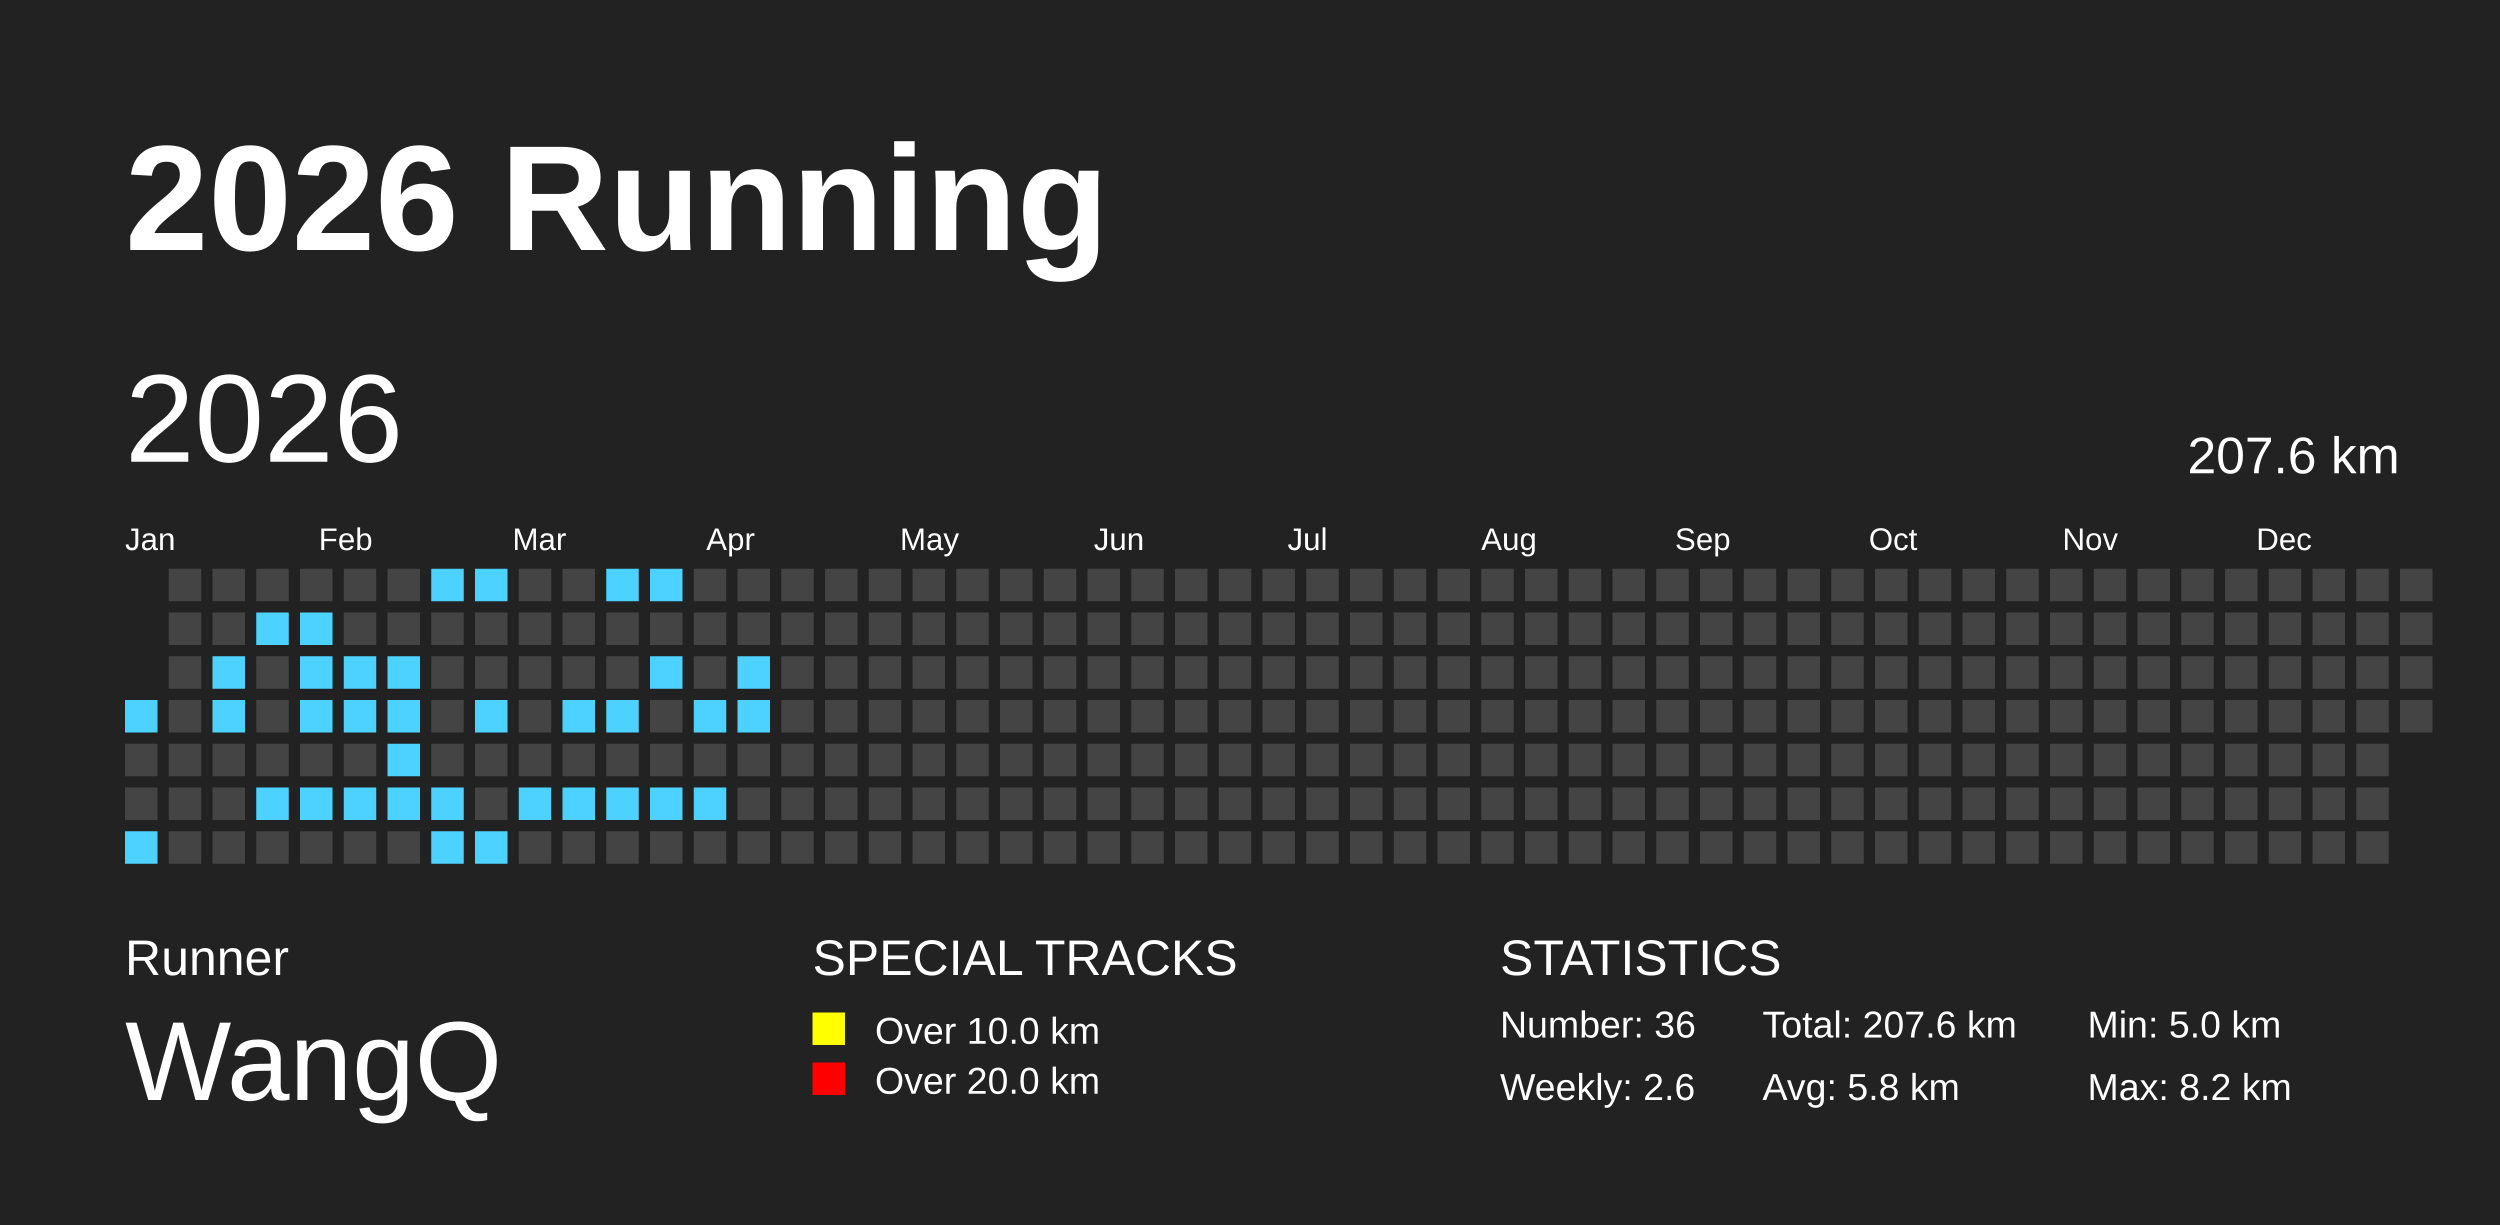
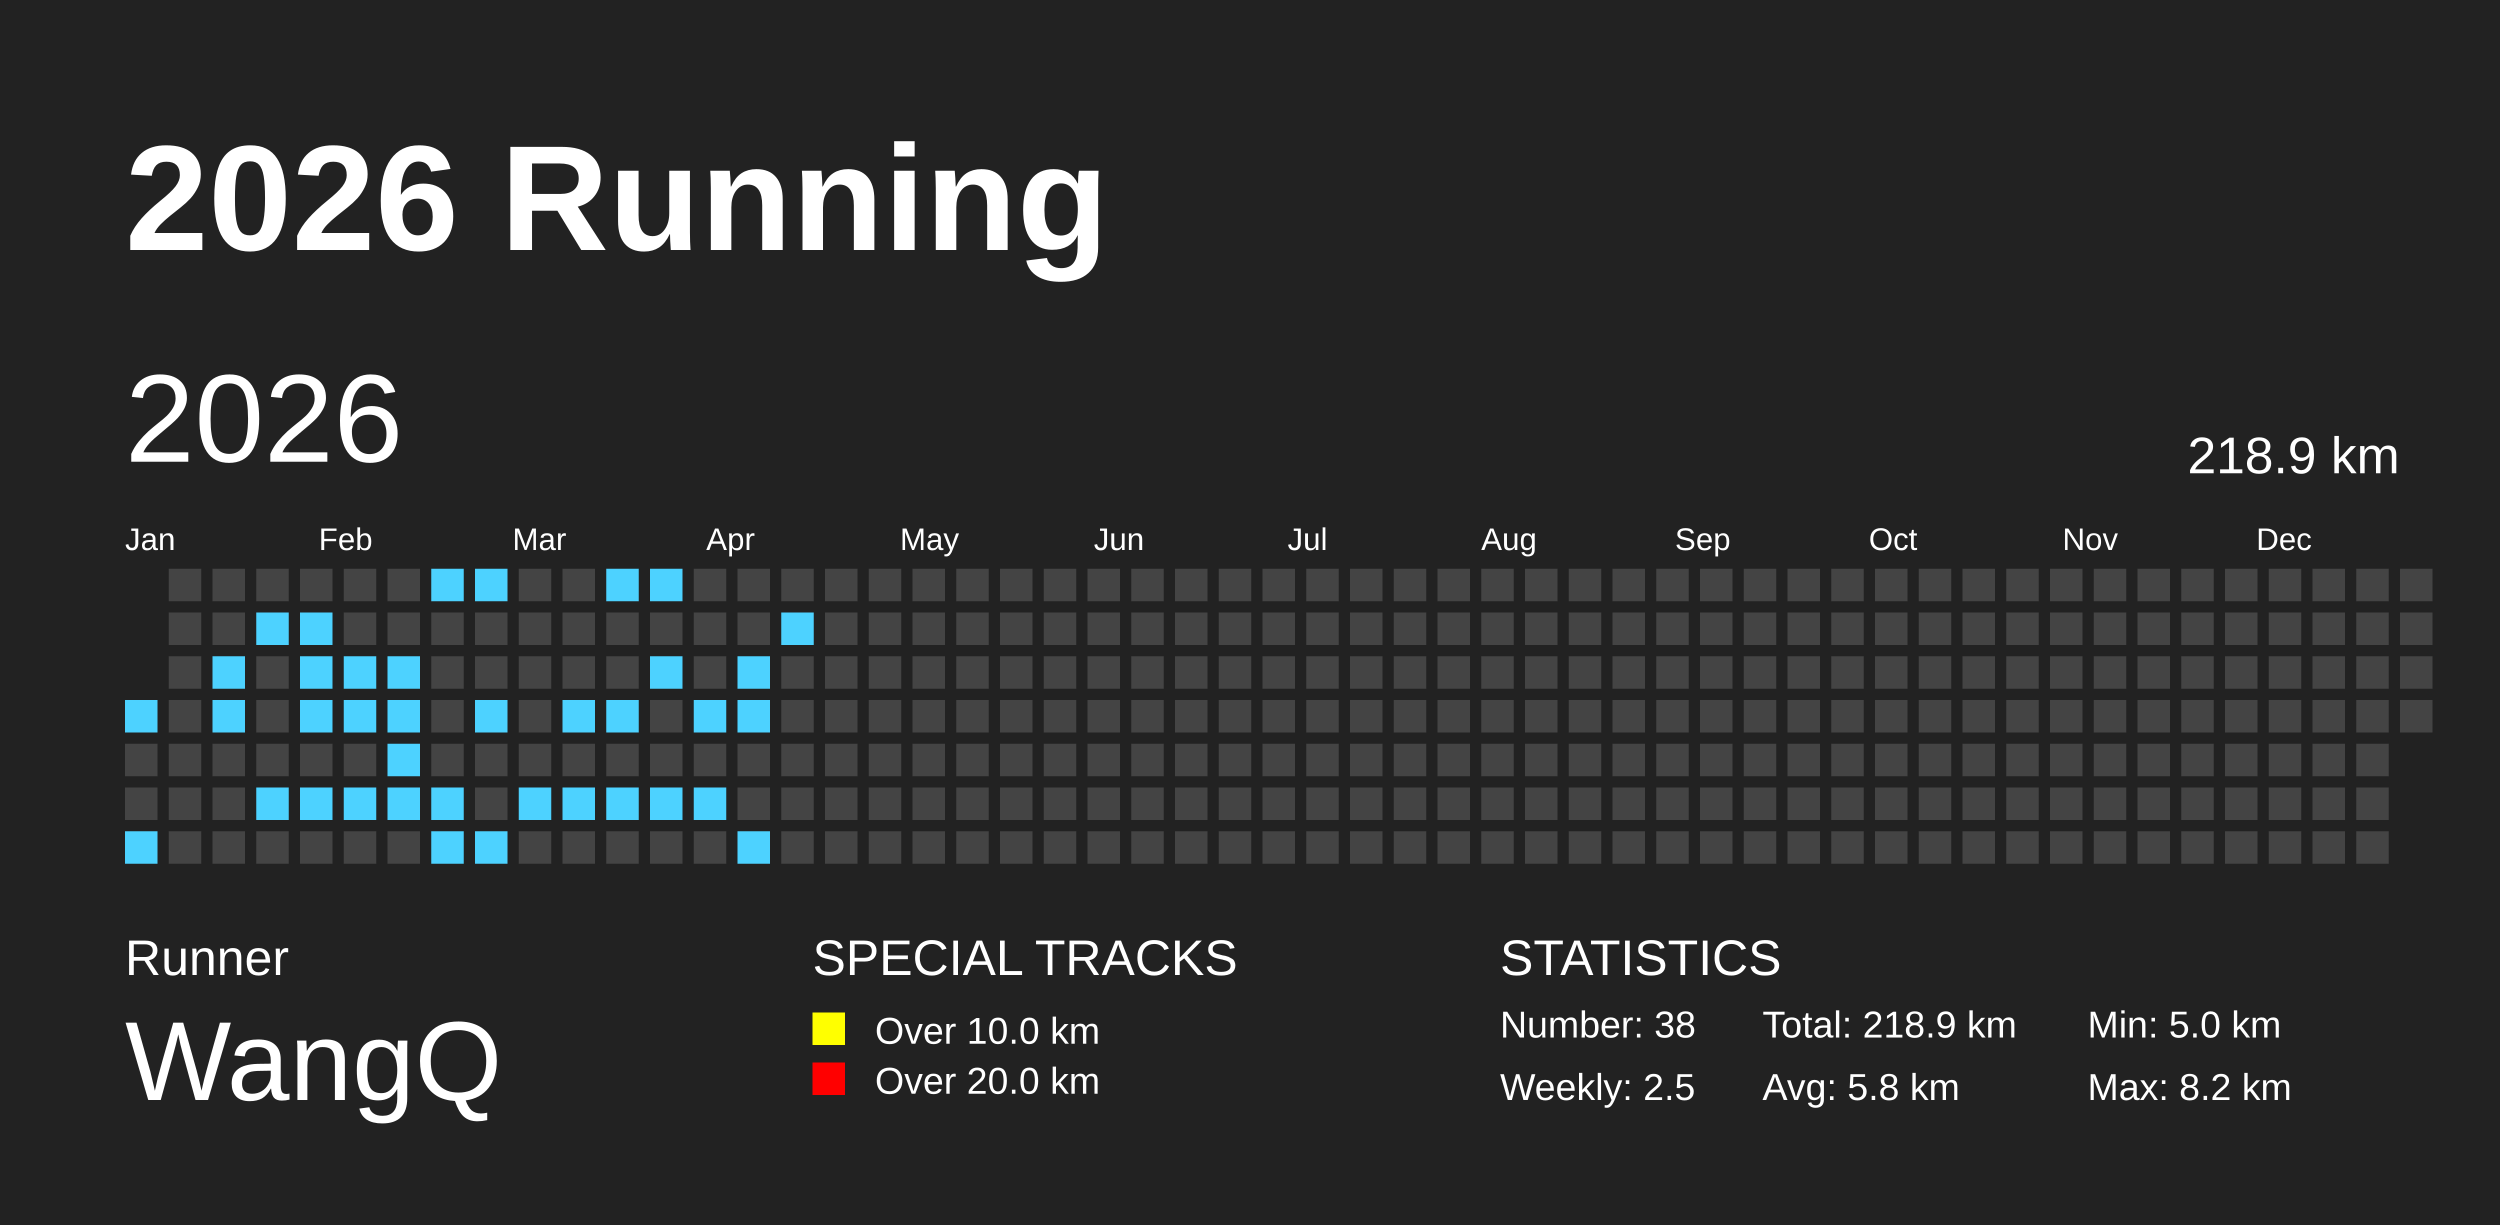
<svg xmlns="http://www.w3.org/2000/svg" baseProfile="full" height="98mm" version="1.1" viewBox="0,0,200,98" width="200mm">
  <defs />
  <rect fill="#222222" height="98" width="200" x="0" y="0" />
  <text fill="#FFFFFF" style="font-size:12px; font-family:Arial; font-weight:bold;" x="10" y="20">2026 Running</text>
  <text fill="#FFFFFF" style="font-size:4px; font-family:Arial" x="10" y="78">Runner</text>
  <text fill="#FFFFFF" style="font-size:9px; font-family:Arial" x="10" y="88">WangQ</text>
  <text fill="#FFFFFF" style="font-size:4px; font-family:Arial" x="65" y="78">SPECIAL TRACKS</text>
  <rect fill="yellow" height="2.6" width="2.6" x="65" y="81" />
  <text fill="#FFFFFF" style="font-size:3px; font-family:Arial" x="70" y="83.5">Over 10.0 km</text>
  <rect fill="red" height="2.6" width="2.6" x="65" y="85" />
  <text fill="#FFFFFF" style="font-size:3px; font-family:Arial" x="70" y="87.5">Over 20.0 km</text>
  <text fill="#FFFFFF" style="font-size:4px; font-family:Arial" x="120" y="78">STATISTICS</text>
-   <text fill="#FFFFFF" style="font-size:3px; font-family:Arial" x="120" y="83">Number: 36</text>
-   <text fill="#FFFFFF" style="font-size:3px; font-family:Arial" x="120" y="88">Weekly: 2.6</text>
-   <text fill="#FFFFFF" style="font-size:3px; font-family:Arial" x="141" y="83">Total: 207.6 km</text>
+   <text fill="#FFFFFF" style="font-size:3px; font-family:Arial" x="120" y="83">Number: 38</text>
+   <text fill="#FFFFFF" style="font-size:3px; font-family:Arial" x="120" y="88">Weekly: 2.5</text>
+   <text fill="#FFFFFF" style="font-size:3px; font-family:Arial" x="141" y="83">Total: 218.9 km</text>
  <text fill="#FFFFFF" style="font-size:3px; font-family:Arial" x="141" y="88">Avg: 5.8 km</text>
  <text fill="#FFFFFF" style="font-size:3px; font-family:Arial" x="167" y="83">Min: 5.0 km</text>
  <text fill="#FFFFFF" style="font-size:3px; font-family:Arial" x="167" y="88">Max: 8.2 km</text>
  <text dominant-baseline="hanging" fill="#FFFFFF" style="font-size:10.0px; font-family:Arial;" x="10" y="30">2026</text>
-   <text dominant-baseline="hanging" fill="#FFFFFF" style="font-size:4.125px; font-family:Arial;" x="175" y="35">207.6 km</text>
+   <text dominant-baseline="hanging" fill="#FFFFFF" style="font-size:4.125px; font-family:Arial;" x="175" y="35">218.9 km</text>
  <text fill="#FFFFFF" style="font-size:2.5px; font-family:Arial" x="10.0" y="44">Jan</text>
  <text fill="#FFFFFF" style="font-size:2.5px; font-family:Arial" x="25.5" y="44">Feb</text>
  <text fill="#FFFFFF" style="font-size:2.5px; font-family:Arial" x="41.0" y="44">Mar</text>
  <text fill="#FFFFFF" style="font-size:2.5px; font-family:Arial" x="56.5" y="44">Apr</text>
  <text fill="#FFFFFF" style="font-size:2.5px; font-family:Arial" x="72.0" y="44">May</text>
  <text fill="#FFFFFF" style="font-size:2.5px; font-family:Arial" x="87.5" y="44">Jun</text>
  <text fill="#FFFFFF" style="font-size:2.5px; font-family:Arial" x="103.0" y="44">Jul</text>
  <text fill="#FFFFFF" style="font-size:2.5px; font-family:Arial" x="118.5" y="44">Aug</text>
  <text fill="#FFFFFF" style="font-size:2.5px; font-family:Arial" x="134.0" y="44">Sep</text>
  <text fill="#FFFFFF" style="font-size:2.5px; font-family:Arial" x="149.5" y="44">Oct</text>
  <text fill="#FFFFFF" style="font-size:2.5px; font-family:Arial" x="165.0" y="44">Nov</text>
  <text fill="#FFFFFF" style="font-size:2.5px; font-family:Arial" x="180.5" y="44">Dec</text>
  <rect fill="#4DD2FF" height="2.6" width="2.6" x="10.0" y="56.0" />
  <rect fill="#444444" height="2.6" width="2.6" x="10.0" y="59.5" />
  <rect fill="#444444" height="2.6" width="2.6" x="10.0" y="63.0" />
  <rect fill="#4DD2FF" height="2.6" width="2.6" x="10.0" y="66.5" />
  <rect fill="#444444" height="2.6" width="2.6" x="13.5" y="45.5" />
  <rect fill="#444444" height="2.6" width="2.6" x="13.5" y="49.0" />
  <rect fill="#444444" height="2.6" width="2.6" x="13.5" y="52.5" />
  <rect fill="#444444" height="2.6" width="2.6" x="13.5" y="56.0" />
  <rect fill="#444444" height="2.6" width="2.6" x="13.5" y="59.5" />
  <rect fill="#444444" height="2.6" width="2.6" x="13.5" y="63.0" />
  <rect fill="#444444" height="2.6" width="2.6" x="13.5" y="66.5" />
  <rect fill="#444444" height="2.6" width="2.6" x="17.0" y="45.5" />
  <rect fill="#444444" height="2.6" width="2.6" x="17.0" y="49.0" />
  <rect fill="#4DD2FF" height="2.6" width="2.6" x="17.0" y="52.5" />
  <rect fill="#4DD2FF" height="2.6" width="2.6" x="17.0" y="56.0" />
  <rect fill="#444444" height="2.6" width="2.6" x="17.0" y="59.5" />
  <rect fill="#444444" height="2.6" width="2.6" x="17.0" y="63.0" />
  <rect fill="#444444" height="2.6" width="2.6" x="17.0" y="66.5" />
  <rect fill="#444444" height="2.6" width="2.6" x="20.5" y="45.5" />
  <rect fill="#4DD2FF" height="2.6" width="2.6" x="20.5" y="49.0" />
  <rect fill="#444444" height="2.6" width="2.6" x="20.5" y="52.5" />
  <rect fill="#444444" height="2.6" width="2.6" x="20.5" y="56.0" />
  <rect fill="#444444" height="2.6" width="2.6" x="20.5" y="59.5" />
  <rect fill="#4DD2FF" height="2.6" width="2.6" x="20.5" y="63.0" />
  <rect fill="#444444" height="2.6" width="2.6" x="20.5" y="66.5" />
  <rect fill="#444444" height="2.6" width="2.6" x="24.0" y="45.5" />
  <rect fill="#4DD2FF" height="2.6" width="2.6" x="24.0" y="49.0" />
  <rect fill="#4DD2FF" height="2.6" width="2.6" x="24.0" y="52.5" />
  <rect fill="#4DD2FF" height="2.6" width="2.6" x="24.0" y="56.0" />
  <rect fill="#444444" height="2.6" width="2.6" x="24.0" y="59.5" />
  <rect fill="#4DD2FF" height="2.6" width="2.6" x="24.0" y="63.0" />
  <rect fill="#444444" height="2.6" width="2.6" x="24.0" y="66.5" />
  <rect fill="#444444" height="2.6" width="2.6" x="27.5" y="45.5" />
  <rect fill="#444444" height="2.6" width="2.6" x="27.5" y="49.0" />
  <rect fill="#4DD2FF" height="2.6" width="2.6" x="27.5" y="52.5" />
  <rect fill="#4DD2FF" height="2.6" width="2.6" x="27.5" y="56.0" />
  <rect fill="#444444" height="2.6" width="2.6" x="27.5" y="59.5" />
  <rect fill="#4DD2FF" height="2.6" width="2.6" x="27.5" y="63.0" />
  <rect fill="#444444" height="2.6" width="2.6" x="27.5" y="66.5" />
  <rect fill="#444444" height="2.6" width="2.6" x="31.0" y="45.5" />
  <rect fill="#444444" height="2.6" width="2.6" x="31.0" y="49.0" />
  <rect fill="#4DD2FF" height="2.6" width="2.6" x="31.0" y="52.5" />
  <rect fill="#4DD2FF" height="2.6" width="2.6" x="31.0" y="56.0" />
  <rect fill="#4DD2FF" height="2.6" width="2.6" x="31.0" y="59.5" />
  <rect fill="#4DD2FF" height="2.6" width="2.6" x="31.0" y="63.0" />
  <rect fill="#444444" height="2.6" width="2.6" x="31.0" y="66.5" />
  <rect fill="#4DD2FF" height="2.6" width="2.6" x="34.5" y="45.5" />
  <rect fill="#444444" height="2.6" width="2.6" x="34.5" y="49.0" />
  <rect fill="#444444" height="2.6" width="2.6" x="34.5" y="52.5" />
  <rect fill="#444444" height="2.6" width="2.6" x="34.5" y="56.0" />
  <rect fill="#444444" height="2.6" width="2.6" x="34.5" y="59.5" />
  <rect fill="#4DD2FF" height="2.6" width="2.6" x="34.5" y="63.0" />
  <rect fill="#4DD2FF" height="2.6" width="2.6" x="34.5" y="66.5" />
  <rect fill="#4DD2FF" height="2.6" width="2.6" x="38.0" y="45.5" />
  <rect fill="#444444" height="2.6" width="2.6" x="38.0" y="49.0" />
  <rect fill="#444444" height="2.6" width="2.6" x="38.0" y="52.5" />
  <rect fill="#4DD2FF" height="2.6" width="2.6" x="38.0" y="56.0" />
  <rect fill="#444444" height="2.6" width="2.6" x="38.0" y="59.5" />
  <rect fill="#444444" height="2.6" width="2.6" x="38.0" y="63.0" />
  <rect fill="#4DD2FF" height="2.6" width="2.6" x="38.0" y="66.5" />
  <rect fill="#444444" height="2.6" width="2.6" x="41.5" y="45.5" />
  <rect fill="#444444" height="2.6" width="2.6" x="41.5" y="49.0" />
  <rect fill="#444444" height="2.6" width="2.6" x="41.5" y="52.5" />
  <rect fill="#444444" height="2.6" width="2.6" x="41.5" y="56.0" />
  <rect fill="#444444" height="2.6" width="2.6" x="41.5" y="59.5" />
  <rect fill="#4DD2FF" height="2.6" width="2.6" x="41.5" y="63.0" />
  <rect fill="#444444" height="2.6" width="2.6" x="41.5" y="66.5" />
  <rect fill="#444444" height="2.6" width="2.6" x="45.0" y="45.5" />
  <rect fill="#444444" height="2.6" width="2.6" x="45.0" y="49.0" />
  <rect fill="#444444" height="2.6" width="2.6" x="45.0" y="52.5" />
  <rect fill="#4DD2FF" height="2.6" width="2.6" x="45.0" y="56.0" />
  <rect fill="#444444" height="2.6" width="2.6" x="45.0" y="59.5" />
  <rect fill="#4DD2FF" height="2.6" width="2.6" x="45.0" y="63.0" />
  <rect fill="#444444" height="2.6" width="2.6" x="45.0" y="66.5" />
  <rect fill="#4DD2FF" height="2.6" width="2.6" x="48.5" y="45.5" />
  <rect fill="#444444" height="2.6" width="2.6" x="48.5" y="49.0" />
  <rect fill="#444444" height="2.6" width="2.6" x="48.5" y="52.5" />
  <rect fill="#4DD2FF" height="2.6" width="2.6" x="48.5" y="56.0" />
  <rect fill="#444444" height="2.6" width="2.6" x="48.5" y="59.5" />
  <rect fill="#4DD2FF" height="2.6" width="2.6" x="48.5" y="63.0" />
  <rect fill="#444444" height="2.6" width="2.6" x="48.5" y="66.5" />
  <rect fill="#4DD2FF" height="2.6" width="2.6" x="52.0" y="45.5" />
  <rect fill="#444444" height="2.6" width="2.6" x="52.0" y="49.0" />
  <rect fill="#4DD2FF" height="2.6" width="2.6" x="52.0" y="52.5" />
  <rect fill="#444444" height="2.6" width="2.6" x="52.0" y="56.0" />
  <rect fill="#444444" height="2.6" width="2.6" x="52.0" y="59.5" />
  <rect fill="#4DD2FF" height="2.6" width="2.6" x="52.0" y="63.0" />
  <rect fill="#444444" height="2.6" width="2.6" x="52.0" y="66.5" />
  <rect fill="#444444" height="2.6" width="2.6" x="55.5" y="45.5" />
  <rect fill="#444444" height="2.6" width="2.6" x="55.5" y="49.0" />
  <rect fill="#444444" height="2.6" width="2.6" x="55.5" y="52.5" />
  <rect fill="#4DD2FF" height="2.6" width="2.6" x="55.5" y="56.0" />
  <rect fill="#444444" height="2.6" width="2.6" x="55.5" y="59.5" />
  <rect fill="#4DD2FF" height="2.6" width="2.6" x="55.5" y="63.0" />
  <rect fill="#444444" height="2.6" width="2.6" x="55.5" y="66.5" />
  <rect fill="#444444" height="2.6" width="2.6" x="59.0" y="45.5" />
  <rect fill="#444444" height="2.6" width="2.6" x="59.0" y="49.0" />
  <rect fill="#4DD2FF" height="2.6" width="2.6" x="59.0" y="52.5" />
  <rect fill="#4DD2FF" height="2.6" width="2.6" x="59.0" y="56.0" />
  <rect fill="#444444" height="2.6" width="2.6" x="59.0" y="59.5" />
  <rect fill="#444444" height="2.6" width="2.6" x="59.0" y="63.0" />
-   <rect fill="#444444" height="2.6" width="2.6" x="59.0" y="66.5" />
+   <rect fill="#4DD2FF" height="2.6" width="2.6" x="59.0" y="66.5" />
  <rect fill="#444444" height="2.6" width="2.6" x="62.5" y="45.5" />
-   <rect fill="#444444" height="2.6" width="2.6" x="62.5" y="49.0" />
+   <rect fill="#4DD2FF" height="2.6" width="2.6" x="62.5" y="49.0" />
  <rect fill="#444444" height="2.6" width="2.6" x="62.5" y="52.5" />
  <rect fill="#444444" height="2.6" width="2.6" x="62.5" y="56.0" />
  <rect fill="#444444" height="2.6" width="2.6" x="62.5" y="59.5" />
  <rect fill="#444444" height="2.6" width="2.6" x="62.5" y="63.0" />
  <rect fill="#444444" height="2.6" width="2.6" x="62.5" y="66.5" />
  <rect fill="#444444" height="2.6" width="2.6" x="66.0" y="45.5" />
  <rect fill="#444444" height="2.6" width="2.6" x="66.0" y="49.0" />
  <rect fill="#444444" height="2.6" width="2.6" x="66.0" y="52.5" />
  <rect fill="#444444" height="2.6" width="2.6" x="66.0" y="56.0" />
  <rect fill="#444444" height="2.6" width="2.6" x="66.0" y="59.5" />
  <rect fill="#444444" height="2.6" width="2.6" x="66.0" y="63.0" />
  <rect fill="#444444" height="2.6" width="2.6" x="66.0" y="66.5" />
  <rect fill="#444444" height="2.6" width="2.6" x="69.5" y="45.5" />
  <rect fill="#444444" height="2.6" width="2.6" x="69.5" y="49.0" />
  <rect fill="#444444" height="2.6" width="2.6" x="69.5" y="52.5" />
  <rect fill="#444444" height="2.6" width="2.6" x="69.5" y="56.0" />
  <rect fill="#444444" height="2.6" width="2.6" x="69.5" y="59.5" />
  <rect fill="#444444" height="2.6" width="2.6" x="69.5" y="63.0" />
  <rect fill="#444444" height="2.6" width="2.6" x="69.5" y="66.5" />
  <rect fill="#444444" height="2.6" width="2.6" x="73.0" y="45.5" />
  <rect fill="#444444" height="2.6" width="2.6" x="73.0" y="49.0" />
  <rect fill="#444444" height="2.6" width="2.6" x="73.0" y="52.5" />
  <rect fill="#444444" height="2.6" width="2.6" x="73.0" y="56.0" />
  <rect fill="#444444" height="2.6" width="2.6" x="73.0" y="59.5" />
  <rect fill="#444444" height="2.6" width="2.6" x="73.0" y="63.0" />
  <rect fill="#444444" height="2.6" width="2.6" x="73.0" y="66.5" />
  <rect fill="#444444" height="2.6" width="2.6" x="76.5" y="45.5" />
  <rect fill="#444444" height="2.6" width="2.6" x="76.5" y="49.0" />
  <rect fill="#444444" height="2.6" width="2.6" x="76.5" y="52.5" />
  <rect fill="#444444" height="2.6" width="2.6" x="76.5" y="56.0" />
  <rect fill="#444444" height="2.6" width="2.6" x="76.5" y="59.5" />
  <rect fill="#444444" height="2.6" width="2.6" x="76.5" y="63.0" />
  <rect fill="#444444" height="2.6" width="2.6" x="76.5" y="66.5" />
  <rect fill="#444444" height="2.6" width="2.6" x="80.0" y="45.5" />
  <rect fill="#444444" height="2.6" width="2.6" x="80.0" y="49.0" />
  <rect fill="#444444" height="2.6" width="2.6" x="80.0" y="52.5" />
  <rect fill="#444444" height="2.6" width="2.6" x="80.0" y="56.0" />
  <rect fill="#444444" height="2.6" width="2.6" x="80.0" y="59.5" />
  <rect fill="#444444" height="2.6" width="2.6" x="80.0" y="63.0" />
  <rect fill="#444444" height="2.6" width="2.6" x="80.0" y="66.5" />
  <rect fill="#444444" height="2.6" width="2.6" x="83.5" y="45.5" />
  <rect fill="#444444" height="2.6" width="2.6" x="83.5" y="49.0" />
  <rect fill="#444444" height="2.6" width="2.6" x="83.5" y="52.5" />
  <rect fill="#444444" height="2.6" width="2.6" x="83.5" y="56.0" />
  <rect fill="#444444" height="2.6" width="2.6" x="83.5" y="59.5" />
  <rect fill="#444444" height="2.6" width="2.6" x="83.5" y="63.0" />
  <rect fill="#444444" height="2.6" width="2.6" x="83.5" y="66.5" />
  <rect fill="#444444" height="2.6" width="2.6" x="87.0" y="45.5" />
  <rect fill="#444444" height="2.6" width="2.6" x="87.0" y="49.0" />
  <rect fill="#444444" height="2.6" width="2.6" x="87.0" y="52.5" />
  <rect fill="#444444" height="2.6" width="2.6" x="87.0" y="56.0" />
  <rect fill="#444444" height="2.6" width="2.6" x="87.0" y="59.5" />
  <rect fill="#444444" height="2.6" width="2.6" x="87.0" y="63.0" />
  <rect fill="#444444" height="2.6" width="2.6" x="87.0" y="66.5" />
  <rect fill="#444444" height="2.6" width="2.6" x="90.5" y="45.5" />
  <rect fill="#444444" height="2.6" width="2.6" x="90.5" y="49.0" />
  <rect fill="#444444" height="2.6" width="2.6" x="90.5" y="52.5" />
  <rect fill="#444444" height="2.6" width="2.6" x="90.5" y="56.0" />
  <rect fill="#444444" height="2.6" width="2.6" x="90.5" y="59.5" />
  <rect fill="#444444" height="2.6" width="2.6" x="90.5" y="63.0" />
  <rect fill="#444444" height="2.6" width="2.6" x="90.5" y="66.5" />
  <rect fill="#444444" height="2.6" width="2.6" x="94.0" y="45.5" />
  <rect fill="#444444" height="2.6" width="2.6" x="94.0" y="49.0" />
  <rect fill="#444444" height="2.6" width="2.6" x="94.0" y="52.5" />
  <rect fill="#444444" height="2.6" width="2.6" x="94.0" y="56.0" />
  <rect fill="#444444" height="2.6" width="2.6" x="94.0" y="59.5" />
  <rect fill="#444444" height="2.6" width="2.6" x="94.0" y="63.0" />
  <rect fill="#444444" height="2.6" width="2.6" x="94.0" y="66.5" />
  <rect fill="#444444" height="2.6" width="2.6" x="97.5" y="45.5" />
  <rect fill="#444444" height="2.6" width="2.6" x="97.5" y="49.0" />
  <rect fill="#444444" height="2.6" width="2.6" x="97.5" y="52.5" />
  <rect fill="#444444" height="2.6" width="2.6" x="97.5" y="56.0" />
  <rect fill="#444444" height="2.6" width="2.6" x="97.5" y="59.5" />
  <rect fill="#444444" height="2.6" width="2.6" x="97.5" y="63.0" />
  <rect fill="#444444" height="2.6" width="2.6" x="97.5" y="66.5" />
  <rect fill="#444444" height="2.6" width="2.6" x="101.0" y="45.5" />
  <rect fill="#444444" height="2.6" width="2.6" x="101.0" y="49.0" />
  <rect fill="#444444" height="2.6" width="2.6" x="101.0" y="52.5" />
  <rect fill="#444444" height="2.6" width="2.6" x="101.0" y="56.0" />
  <rect fill="#444444" height="2.6" width="2.6" x="101.0" y="59.5" />
  <rect fill="#444444" height="2.6" width="2.6" x="101.0" y="63.0" />
  <rect fill="#444444" height="2.6" width="2.6" x="101.0" y="66.5" />
  <rect fill="#444444" height="2.6" width="2.6" x="104.5" y="45.5" />
  <rect fill="#444444" height="2.6" width="2.6" x="104.5" y="49.0" />
  <rect fill="#444444" height="2.6" width="2.6" x="104.5" y="52.5" />
  <rect fill="#444444" height="2.6" width="2.6" x="104.5" y="56.0" />
  <rect fill="#444444" height="2.6" width="2.6" x="104.5" y="59.5" />
  <rect fill="#444444" height="2.6" width="2.6" x="104.5" y="63.0" />
  <rect fill="#444444" height="2.6" width="2.6" x="104.5" y="66.5" />
  <rect fill="#444444" height="2.6" width="2.6" x="108.0" y="45.5" />
  <rect fill="#444444" height="2.6" width="2.6" x="108.0" y="49.0" />
  <rect fill="#444444" height="2.6" width="2.6" x="108.0" y="52.5" />
  <rect fill="#444444" height="2.6" width="2.6" x="108.0" y="56.0" />
  <rect fill="#444444" height="2.6" width="2.6" x="108.0" y="59.5" />
  <rect fill="#444444" height="2.6" width="2.6" x="108.0" y="63.0" />
  <rect fill="#444444" height="2.6" width="2.6" x="108.0" y="66.5" />
  <rect fill="#444444" height="2.6" width="2.6" x="111.5" y="45.5" />
  <rect fill="#444444" height="2.6" width="2.6" x="111.5" y="49.0" />
  <rect fill="#444444" height="2.6" width="2.6" x="111.5" y="52.5" />
  <rect fill="#444444" height="2.6" width="2.6" x="111.5" y="56.0" />
  <rect fill="#444444" height="2.6" width="2.6" x="111.5" y="59.5" />
  <rect fill="#444444" height="2.6" width="2.6" x="111.5" y="63.0" />
  <rect fill="#444444" height="2.6" width="2.6" x="111.5" y="66.5" />
  <rect fill="#444444" height="2.6" width="2.6" x="115.0" y="45.5" />
  <rect fill="#444444" height="2.6" width="2.6" x="115.0" y="49.0" />
  <rect fill="#444444" height="2.6" width="2.6" x="115.0" y="52.5" />
  <rect fill="#444444" height="2.6" width="2.6" x="115.0" y="56.0" />
  <rect fill="#444444" height="2.6" width="2.6" x="115.0" y="59.5" />
  <rect fill="#444444" height="2.6" width="2.6" x="115.0" y="63.0" />
  <rect fill="#444444" height="2.6" width="2.6" x="115.0" y="66.5" />
  <rect fill="#444444" height="2.6" width="2.6" x="118.5" y="45.5" />
  <rect fill="#444444" height="2.6" width="2.6" x="118.5" y="49.0" />
  <rect fill="#444444" height="2.6" width="2.6" x="118.5" y="52.5" />
  <rect fill="#444444" height="2.6" width="2.6" x="118.5" y="56.0" />
  <rect fill="#444444" height="2.6" width="2.6" x="118.5" y="59.5" />
  <rect fill="#444444" height="2.6" width="2.6" x="118.5" y="63.0" />
  <rect fill="#444444" height="2.6" width="2.6" x="118.5" y="66.5" />
  <rect fill="#444444" height="2.6" width="2.6" x="122.0" y="45.5" />
  <rect fill="#444444" height="2.6" width="2.6" x="122.0" y="49.0" />
  <rect fill="#444444" height="2.6" width="2.6" x="122.0" y="52.5" />
  <rect fill="#444444" height="2.6" width="2.6" x="122.0" y="56.0" />
  <rect fill="#444444" height="2.6" width="2.6" x="122.0" y="59.5" />
  <rect fill="#444444" height="2.6" width="2.6" x="122.0" y="63.0" />
  <rect fill="#444444" height="2.6" width="2.6" x="122.0" y="66.5" />
  <rect fill="#444444" height="2.6" width="2.6" x="125.5" y="45.5" />
  <rect fill="#444444" height="2.6" width="2.6" x="125.5" y="49.0" />
  <rect fill="#444444" height="2.6" width="2.6" x="125.5" y="52.5" />
  <rect fill="#444444" height="2.6" width="2.6" x="125.5" y="56.0" />
  <rect fill="#444444" height="2.6" width="2.6" x="125.5" y="59.5" />
  <rect fill="#444444" height="2.6" width="2.6" x="125.5" y="63.0" />
  <rect fill="#444444" height="2.6" width="2.6" x="125.5" y="66.5" />
  <rect fill="#444444" height="2.6" width="2.6" x="129.0" y="45.5" />
  <rect fill="#444444" height="2.6" width="2.6" x="129.0" y="49.0" />
  <rect fill="#444444" height="2.6" width="2.6" x="129.0" y="52.5" />
  <rect fill="#444444" height="2.6" width="2.6" x="129.0" y="56.0" />
  <rect fill="#444444" height="2.6" width="2.6" x="129.0" y="59.5" />
  <rect fill="#444444" height="2.6" width="2.6" x="129.0" y="63.0" />
  <rect fill="#444444" height="2.6" width="2.6" x="129.0" y="66.5" />
  <rect fill="#444444" height="2.6" width="2.6" x="132.5" y="45.5" />
  <rect fill="#444444" height="2.6" width="2.6" x="132.5" y="49.0" />
  <rect fill="#444444" height="2.6" width="2.6" x="132.5" y="52.5" />
  <rect fill="#444444" height="2.6" width="2.6" x="132.5" y="56.0" />
  <rect fill="#444444" height="2.6" width="2.6" x="132.5" y="59.5" />
  <rect fill="#444444" height="2.6" width="2.6" x="132.5" y="63.0" />
  <rect fill="#444444" height="2.6" width="2.6" x="132.5" y="66.5" />
  <rect fill="#444444" height="2.6" width="2.6" x="136.0" y="45.5" />
  <rect fill="#444444" height="2.6" width="2.6" x="136.0" y="49.0" />
  <rect fill="#444444" height="2.6" width="2.6" x="136.0" y="52.5" />
  <rect fill="#444444" height="2.6" width="2.6" x="136.0" y="56.0" />
  <rect fill="#444444" height="2.6" width="2.6" x="136.0" y="59.5" />
  <rect fill="#444444" height="2.6" width="2.6" x="136.0" y="63.0" />
  <rect fill="#444444" height="2.6" width="2.6" x="136.0" y="66.5" />
  <rect fill="#444444" height="2.6" width="2.6" x="139.5" y="45.5" />
  <rect fill="#444444" height="2.6" width="2.6" x="139.5" y="49.0" />
  <rect fill="#444444" height="2.6" width="2.6" x="139.5" y="52.5" />
  <rect fill="#444444" height="2.6" width="2.6" x="139.5" y="56.0" />
  <rect fill="#444444" height="2.6" width="2.6" x="139.5" y="59.5" />
  <rect fill="#444444" height="2.6" width="2.6" x="139.5" y="63.0" />
  <rect fill="#444444" height="2.6" width="2.6" x="139.5" y="66.5" />
  <rect fill="#444444" height="2.6" width="2.6" x="143.0" y="45.5" />
  <rect fill="#444444" height="2.6" width="2.6" x="143.0" y="49.0" />
  <rect fill="#444444" height="2.6" width="2.6" x="143.0" y="52.5" />
  <rect fill="#444444" height="2.6" width="2.6" x="143.0" y="56.0" />
  <rect fill="#444444" height="2.6" width="2.6" x="143.0" y="59.5" />
  <rect fill="#444444" height="2.6" width="2.6" x="143.0" y="63.0" />
  <rect fill="#444444" height="2.6" width="2.6" x="143.0" y="66.5" />
  <rect fill="#444444" height="2.6" width="2.6" x="146.5" y="45.5" />
  <rect fill="#444444" height="2.6" width="2.6" x="146.5" y="49.0" />
  <rect fill="#444444" height="2.6" width="2.6" x="146.5" y="52.5" />
  <rect fill="#444444" height="2.6" width="2.6" x="146.5" y="56.0" />
  <rect fill="#444444" height="2.6" width="2.6" x="146.5" y="59.5" />
  <rect fill="#444444" height="2.6" width="2.6" x="146.5" y="63.0" />
  <rect fill="#444444" height="2.6" width="2.6" x="146.5" y="66.5" />
  <rect fill="#444444" height="2.6" width="2.6" x="150.0" y="45.5" />
  <rect fill="#444444" height="2.6" width="2.6" x="150.0" y="49.0" />
  <rect fill="#444444" height="2.6" width="2.6" x="150.0" y="52.5" />
  <rect fill="#444444" height="2.6" width="2.6" x="150.0" y="56.0" />
  <rect fill="#444444" height="2.6" width="2.6" x="150.0" y="59.5" />
  <rect fill="#444444" height="2.6" width="2.6" x="150.0" y="63.0" />
  <rect fill="#444444" height="2.6" width="2.6" x="150.0" y="66.5" />
  <rect fill="#444444" height="2.6" width="2.6" x="153.5" y="45.5" />
  <rect fill="#444444" height="2.6" width="2.6" x="153.5" y="49.0" />
  <rect fill="#444444" height="2.6" width="2.6" x="153.5" y="52.5" />
  <rect fill="#444444" height="2.6" width="2.6" x="153.5" y="56.0" />
  <rect fill="#444444" height="2.6" width="2.6" x="153.5" y="59.5" />
  <rect fill="#444444" height="2.6" width="2.6" x="153.5" y="63.0" />
  <rect fill="#444444" height="2.6" width="2.6" x="153.5" y="66.5" />
  <rect fill="#444444" height="2.6" width="2.6" x="157.0" y="45.5" />
  <rect fill="#444444" height="2.6" width="2.6" x="157.0" y="49.0" />
  <rect fill="#444444" height="2.6" width="2.6" x="157.0" y="52.5" />
  <rect fill="#444444" height="2.6" width="2.6" x="157.0" y="56.0" />
  <rect fill="#444444" height="2.6" width="2.6" x="157.0" y="59.5" />
  <rect fill="#444444" height="2.6" width="2.6" x="157.0" y="63.0" />
  <rect fill="#444444" height="2.6" width="2.6" x="157.0" y="66.5" />
  <rect fill="#444444" height="2.6" width="2.6" x="160.5" y="45.5" />
  <rect fill="#444444" height="2.6" width="2.6" x="160.5" y="49.0" />
  <rect fill="#444444" height="2.6" width="2.6" x="160.5" y="52.5" />
  <rect fill="#444444" height="2.6" width="2.6" x="160.5" y="56.0" />
  <rect fill="#444444" height="2.6" width="2.6" x="160.5" y="59.5" />
  <rect fill="#444444" height="2.6" width="2.6" x="160.5" y="63.0" />
  <rect fill="#444444" height="2.6" width="2.6" x="160.5" y="66.5" />
  <rect fill="#444444" height="2.6" width="2.6" x="164.0" y="45.5" />
  <rect fill="#444444" height="2.6" width="2.6" x="164.0" y="49.0" />
  <rect fill="#444444" height="2.6" width="2.6" x="164.0" y="52.5" />
  <rect fill="#444444" height="2.6" width="2.6" x="164.0" y="56.0" />
  <rect fill="#444444" height="2.6" width="2.6" x="164.0" y="59.5" />
  <rect fill="#444444" height="2.6" width="2.6" x="164.0" y="63.0" />
  <rect fill="#444444" height="2.6" width="2.6" x="164.0" y="66.5" />
  <rect fill="#444444" height="2.6" width="2.6" x="167.5" y="45.5" />
  <rect fill="#444444" height="2.6" width="2.6" x="167.5" y="49.0" />
  <rect fill="#444444" height="2.6" width="2.6" x="167.5" y="52.5" />
  <rect fill="#444444" height="2.6" width="2.6" x="167.5" y="56.0" />
  <rect fill="#444444" height="2.6" width="2.6" x="167.5" y="59.5" />
  <rect fill="#444444" height="2.6" width="2.6" x="167.5" y="63.0" />
  <rect fill="#444444" height="2.6" width="2.6" x="167.5" y="66.5" />
  <rect fill="#444444" height="2.6" width="2.6" x="171.0" y="45.5" />
  <rect fill="#444444" height="2.6" width="2.6" x="171.0" y="49.0" />
  <rect fill="#444444" height="2.6" width="2.6" x="171.0" y="52.5" />
  <rect fill="#444444" height="2.6" width="2.6" x="171.0" y="56.0" />
  <rect fill="#444444" height="2.6" width="2.6" x="171.0" y="59.5" />
  <rect fill="#444444" height="2.6" width="2.6" x="171.0" y="63.0" />
  <rect fill="#444444" height="2.6" width="2.6" x="171.0" y="66.5" />
  <rect fill="#444444" height="2.6" width="2.6" x="174.5" y="45.5" />
  <rect fill="#444444" height="2.6" width="2.6" x="174.5" y="49.0" />
  <rect fill="#444444" height="2.6" width="2.6" x="174.5" y="52.5" />
  <rect fill="#444444" height="2.6" width="2.6" x="174.5" y="56.0" />
  <rect fill="#444444" height="2.6" width="2.6" x="174.5" y="59.5" />
  <rect fill="#444444" height="2.6" width="2.6" x="174.5" y="63.0" />
  <rect fill="#444444" height="2.6" width="2.6" x="174.5" y="66.5" />
  <rect fill="#444444" height="2.6" width="2.6" x="178.0" y="45.5" />
  <rect fill="#444444" height="2.6" width="2.6" x="178.0" y="49.0" />
  <rect fill="#444444" height="2.6" width="2.6" x="178.0" y="52.5" />
  <rect fill="#444444" height="2.6" width="2.6" x="178.0" y="56.0" />
  <rect fill="#444444" height="2.6" width="2.6" x="178.0" y="59.5" />
  <rect fill="#444444" height="2.6" width="2.6" x="178.0" y="63.0" />
  <rect fill="#444444" height="2.6" width="2.6" x="178.0" y="66.5" />
  <rect fill="#444444" height="2.6" width="2.6" x="181.5" y="45.5" />
  <rect fill="#444444" height="2.6" width="2.6" x="181.5" y="49.0" />
  <rect fill="#444444" height="2.6" width="2.6" x="181.5" y="52.5" />
  <rect fill="#444444" height="2.6" width="2.6" x="181.5" y="56.0" />
  <rect fill="#444444" height="2.6" width="2.6" x="181.5" y="59.5" />
  <rect fill="#444444" height="2.6" width="2.6" x="181.5" y="63.0" />
  <rect fill="#444444" height="2.6" width="2.6" x="181.5" y="66.5" />
  <rect fill="#444444" height="2.6" width="2.6" x="185.0" y="45.5" />
  <rect fill="#444444" height="2.6" width="2.6" x="185.0" y="49.0" />
  <rect fill="#444444" height="2.6" width="2.6" x="185.0" y="52.5" />
  <rect fill="#444444" height="2.6" width="2.6" x="185.0" y="56.0" />
  <rect fill="#444444" height="2.6" width="2.6" x="185.0" y="59.5" />
  <rect fill="#444444" height="2.6" width="2.6" x="185.0" y="63.0" />
  <rect fill="#444444" height="2.6" width="2.6" x="185.0" y="66.5" />
  <rect fill="#444444" height="2.6" width="2.6" x="188.5" y="45.5" />
  <rect fill="#444444" height="2.6" width="2.6" x="188.5" y="49.0" />
  <rect fill="#444444" height="2.6" width="2.6" x="188.5" y="52.5" />
  <rect fill="#444444" height="2.6" width="2.6" x="188.5" y="56.0" />
  <rect fill="#444444" height="2.6" width="2.6" x="188.5" y="59.5" />
  <rect fill="#444444" height="2.6" width="2.6" x="188.5" y="63.0" />
  <rect fill="#444444" height="2.6" width="2.6" x="188.5" y="66.5" />
  <rect fill="#444444" height="2.6" width="2.6" x="192.0" y="45.5" />
  <rect fill="#444444" height="2.6" width="2.6" x="192.0" y="49.0" />
  <rect fill="#444444" height="2.6" width="2.6" x="192.0" y="52.5" />
  <rect fill="#444444" height="2.6" width="2.6" x="192.0" y="56.0" />
</svg>
